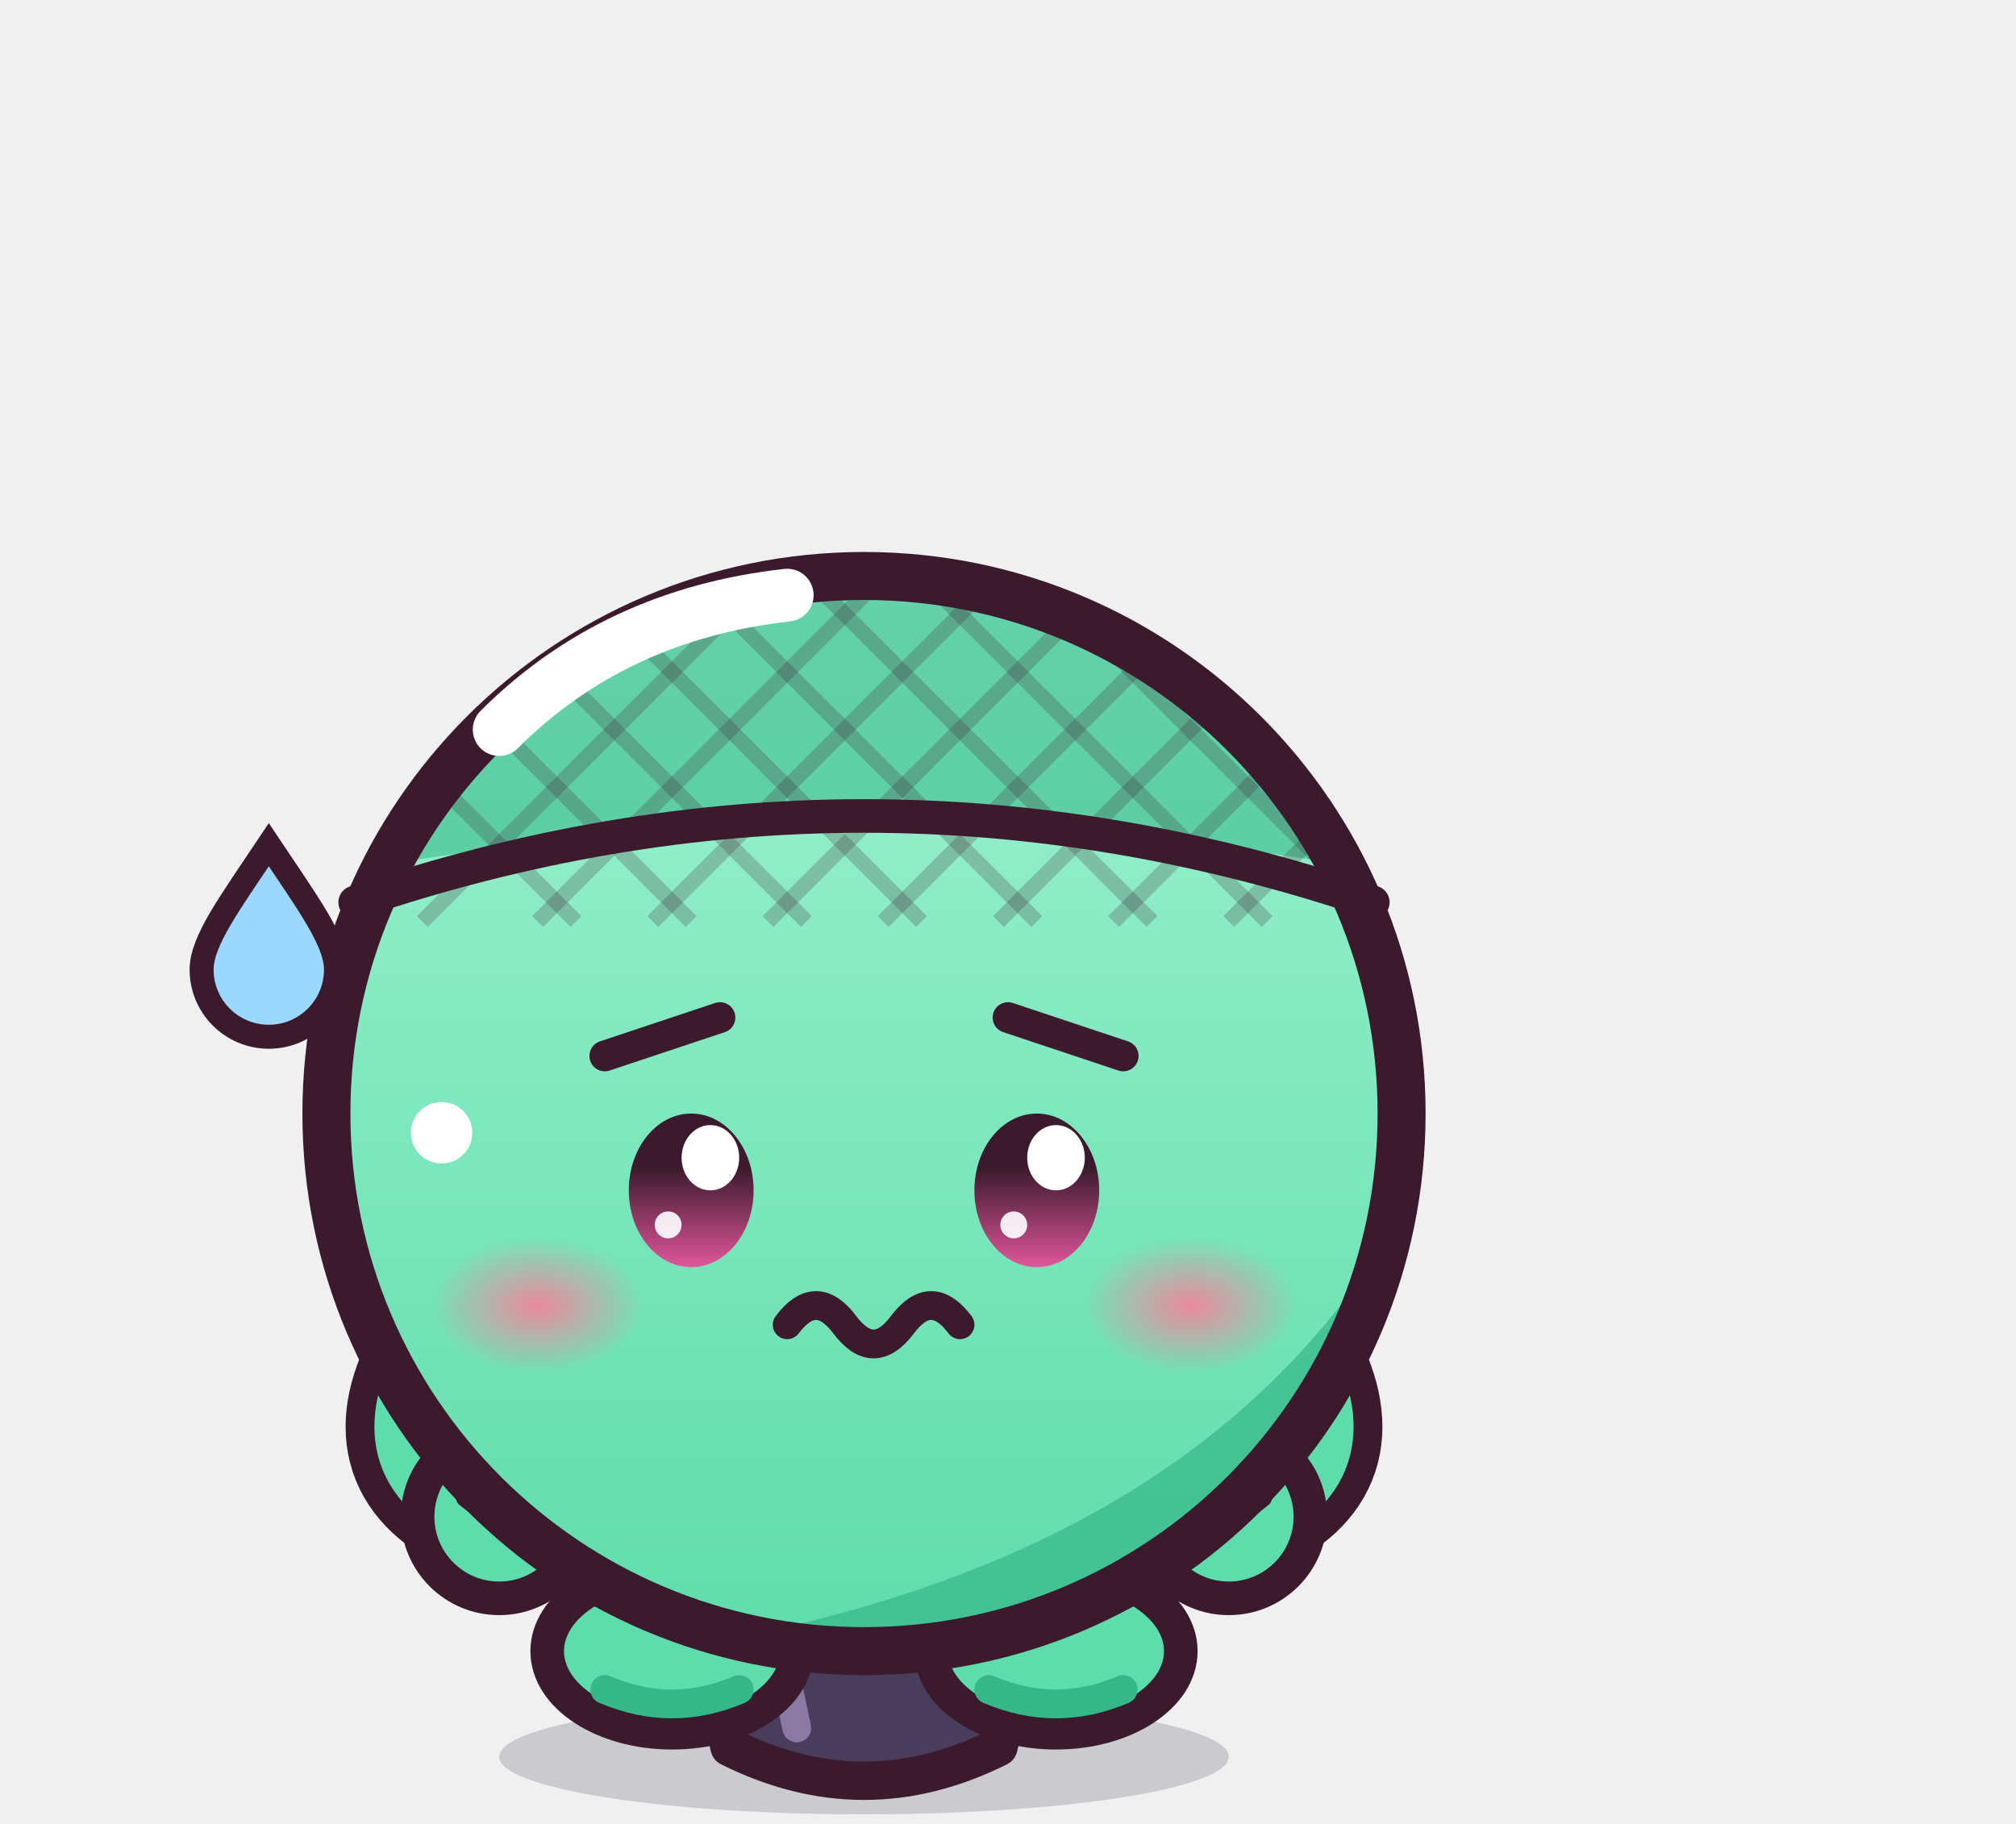
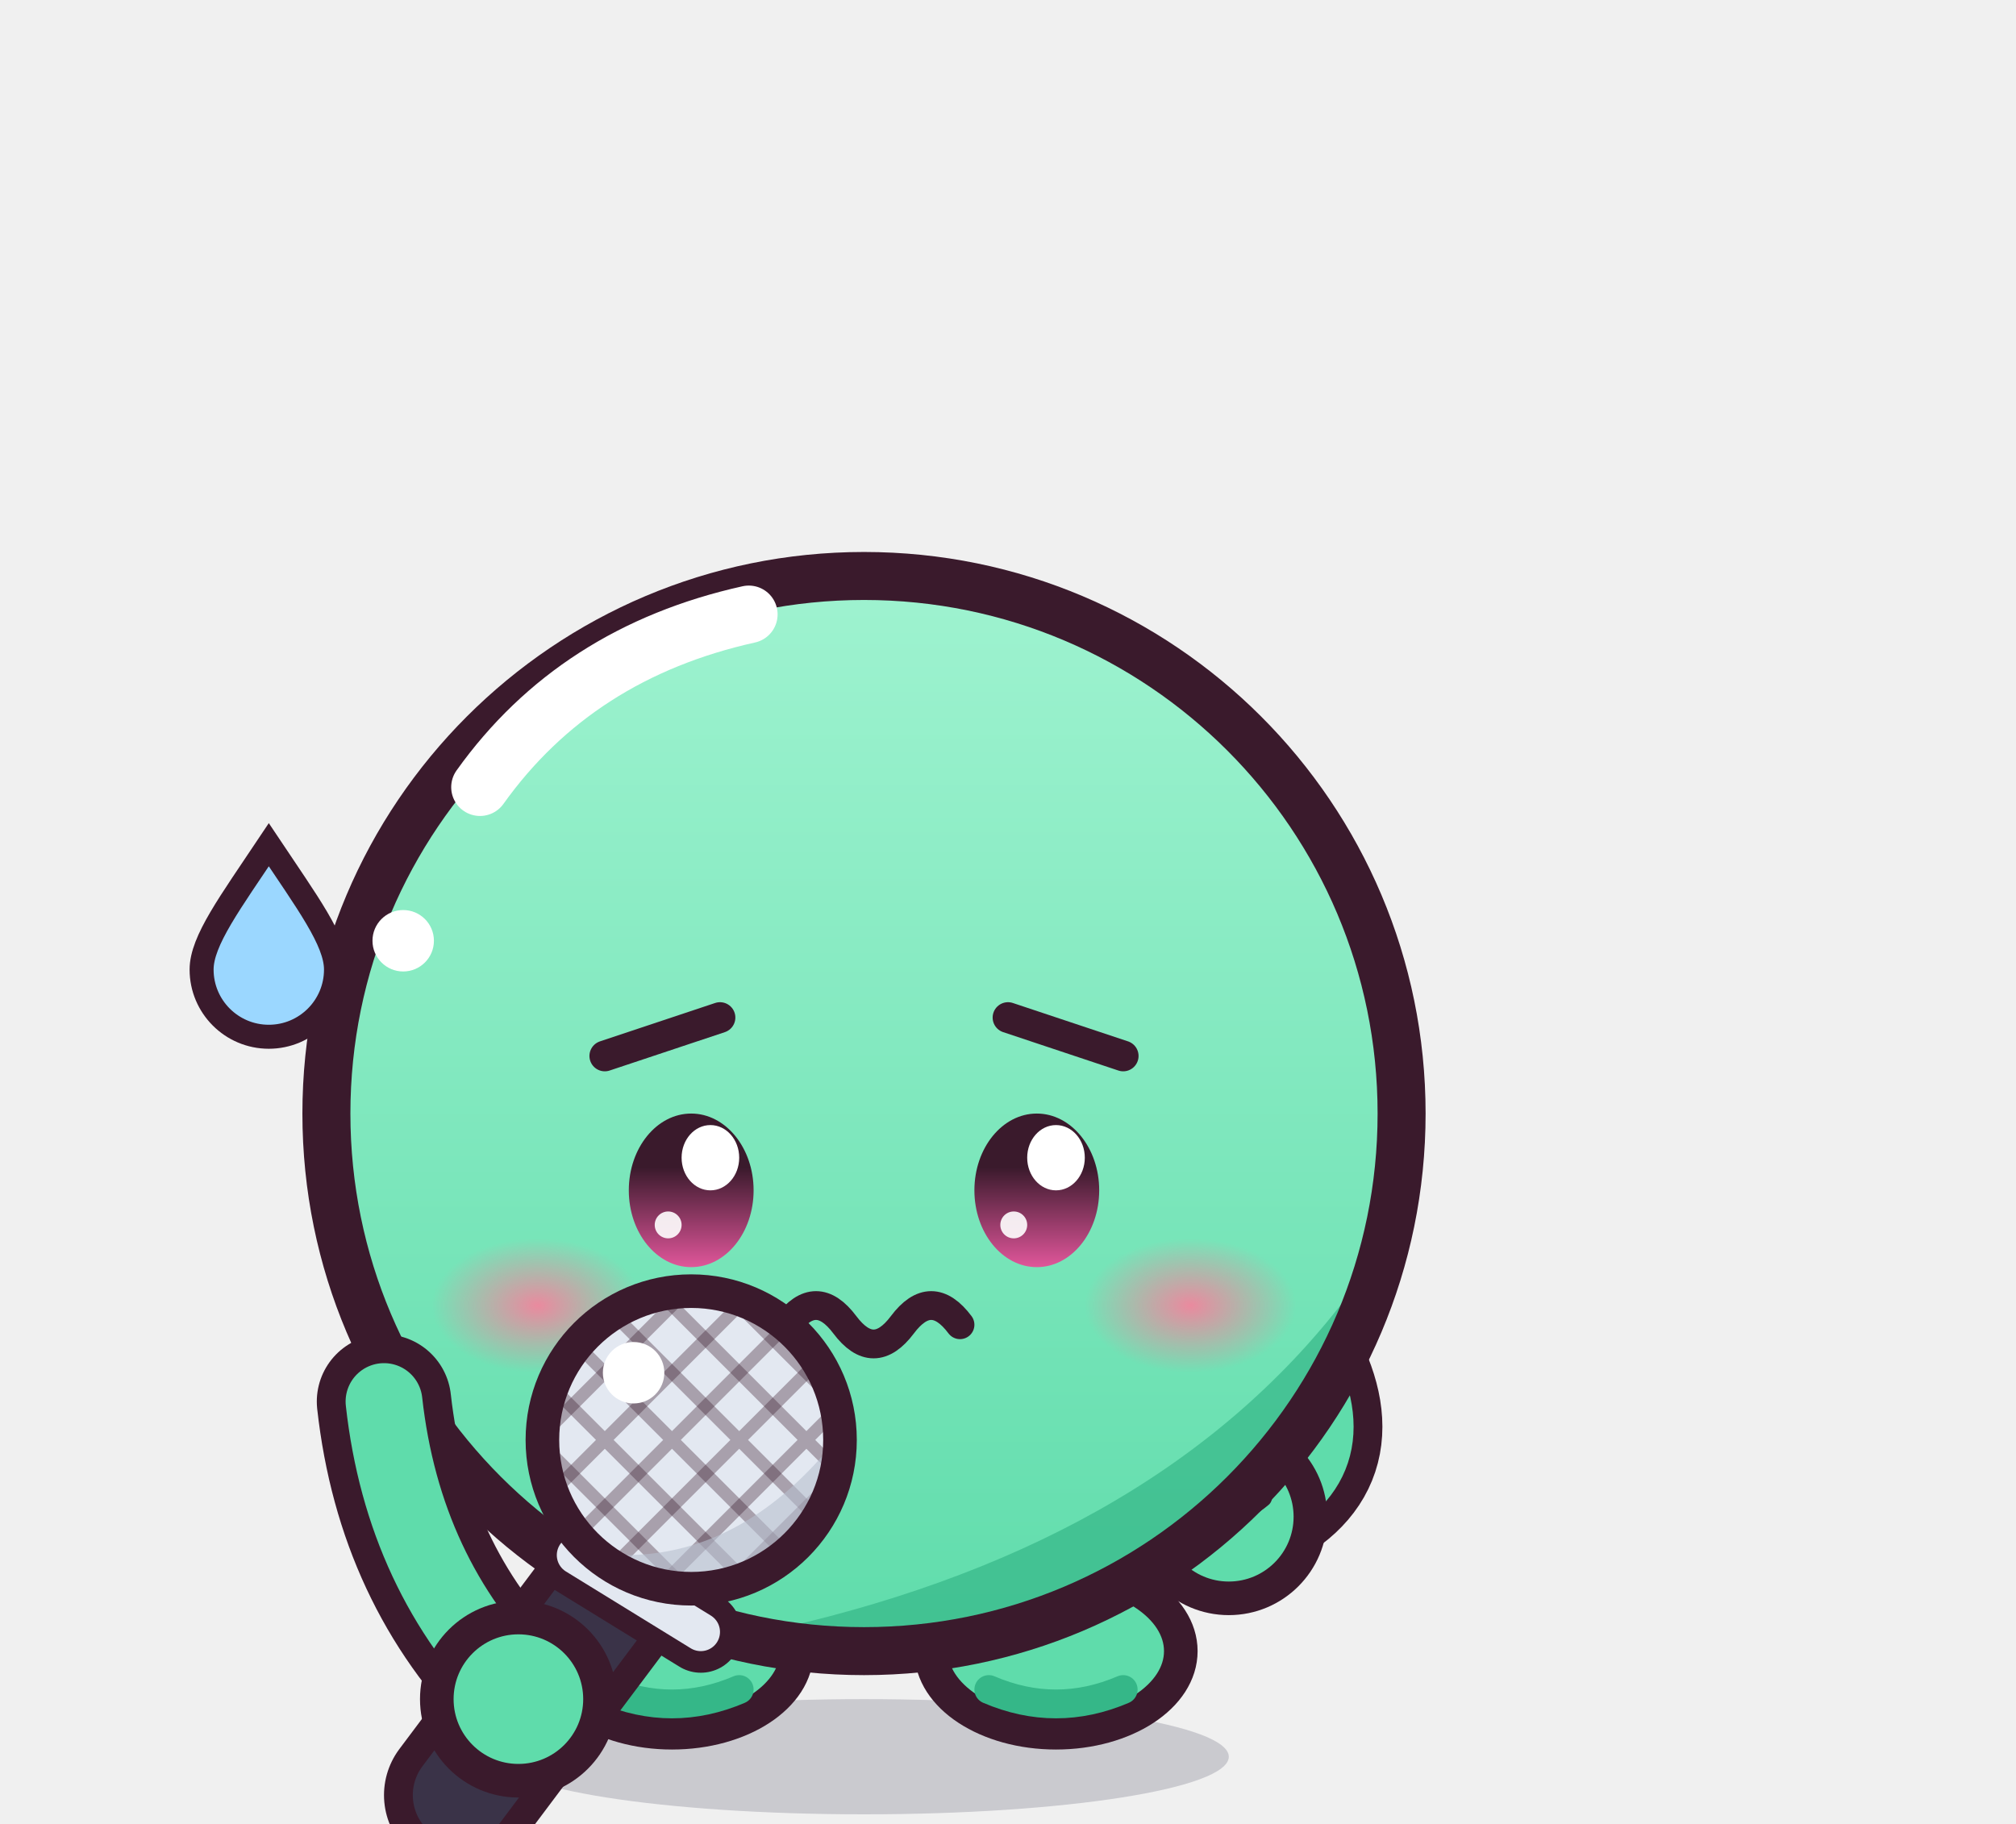
<svg xmlns="http://www.w3.org/2000/svg" viewBox="10 30 210 190">
  <defs>
    <linearGradient id="gb" x1="0" y1="0" x2="0" y2="1">
      <stop offset="0" stop-color="#9ff3d0" />
      <stop offset="1" stop-color="#5fdcab" />
    </linearGradient>
    <linearGradient id="ge" x1="0" y1="0" x2="0" y2="1">
      <stop offset=".35" stop-color="#3a1a2c" />
      <stop offset="1" stop-color="#e0569a" />
    </linearGradient>
    <radialGradient id="gc">
      <stop offset="0" stop-color="#ff7a9a" stop-opacity=".85" />
      <stop offset="1" stop-color="#ff7a9a" stop-opacity="0" />
    </radialGradient>
    <clipPath id="c">
      <circle cx="100" cy="146" r="56" />
    </clipPath>
  </defs>
  <ellipse cx="100" cy="213" rx="38" ry="6" fill="#1e1b3a" opacity=".18" />
-   <path d="M80 186 L86 212 Q100 219 114 212 L120 186 Z" fill="#4a3d5c" stroke="#3a1a2c" stroke-width="4" stroke-linejoin="round" />
-   <path d="M90 196 l3 14" stroke="#8a7aa3" stroke-width="3" stroke-linecap="round" />
-   <ellipse cx="100" cy="190" rx="26" ry="7" fill="#e9eef7" stroke="#3a1a2c" stroke-width="3.5" />
  <ellipse cx="80" cy="202" rx="13" ry="8.5" fill="#5fdcab" stroke="#3a1a2c" stroke-width="3.5" />
  <path d="M73 206 q7 3 14 0" stroke="#35b788" stroke-width="3" stroke-linecap="round" fill="none" />
  <ellipse cx="120" cy="202" rx="13" ry="8.5" fill="#5fdcab" stroke="#3a1a2c" stroke-width="3.5" />
  <path d="M113 206 q7 3 14 0" stroke="#35b788" stroke-width="3" stroke-linecap="round" fill="none" />
-   <path d="M54 174 q-4 10 8 14" stroke="#3a1a2c" stroke-width="14" stroke-linecap="round" fill="none" />
-   <path d="M54 174 q-4 10 8 14" stroke="#5fdcab" stroke-width="8" stroke-linecap="round" fill="none" />
-   <circle cx="62" cy="188" r="8.5" fill="#5fdcab" stroke="#3a1a2c" stroke-width="3.5" />
-   <path d="M58.5 186 q3.5 3 7 0" stroke="#3a1a2c" stroke-width="2" fill="none" stroke-linecap="round" />
  <path d="M146 174 q4 10 -8 14" stroke="#3a1a2c" stroke-width="14" stroke-linecap="round" fill="none" />
  <path d="M146 174 q4 10 -8 14" stroke="#5fdcab" stroke-width="8" stroke-linecap="round" fill="none" />
  <circle cx="138" cy="188" r="8.5" fill="#5fdcab" stroke="#3a1a2c" stroke-width="3.5" />
  <path d="M134.5 186 q3.5 3 7 0" stroke="#3a1a2c" stroke-width="2" fill="none" stroke-linecap="round" />
  <circle cx="100" cy="146" r="56" fill="url(#gb)" />
  <g clip-path="url(#c)">
-     <path d="M30 80 H170 V124 Q100 108 30 124 Z" fill="#35b788" opacity=".55" />
-     <path d="M30 86 l40 40" stroke="#3a1a2c" stroke-width="1.6" opacity=".22" />
-     <path d="M70 86 l-40 40" stroke="#3a1a2c" stroke-width="1.6" opacity=".22" />
-     <path d="M42 86 l40 40" stroke="#3a1a2c" stroke-width="1.6" opacity=".22" />
-     <path d="M82 86 l-40 40" stroke="#3a1a2c" stroke-width="1.6" opacity=".22" />
-     <path d="M54 86 l40 40" stroke="#3a1a2c" stroke-width="1.6" opacity=".22" />
-     <path d="M94 86 l-40 40" stroke="#3a1a2c" stroke-width="1.6" opacity=".22" />
-     <path d="M66 86 l40 40" stroke="#3a1a2c" stroke-width="1.6" opacity=".22" />
-     <path d="M106 86 l-40 40" stroke="#3a1a2c" stroke-width="1.6" opacity=".22" />
-     <path d="M78 86 l40 40" stroke="#3a1a2c" stroke-width="1.6" opacity=".22" />
-     <path d="M118 86 l-40 40" stroke="#3a1a2c" stroke-width="1.6" opacity=".22" />
-     <path d="M90 86 l40 40" stroke="#3a1a2c" stroke-width="1.6" opacity=".22" />
-     <path d="M130 86 l-40 40" stroke="#3a1a2c" stroke-width="1.6" opacity=".22" />
-     <path d="M102 86 l40 40" stroke="#3a1a2c" stroke-width="1.6" opacity=".22" />
-     <path d="M142 86 l-40 40" stroke="#3a1a2c" stroke-width="1.6" opacity=".22" />
-     <path d="M114 86 l40 40" stroke="#3a1a2c" stroke-width="1.6" opacity=".22" />
-     <path d="M154 86 l-40 40" stroke="#3a1a2c" stroke-width="1.6" opacity=".22" />
-     <path d="M126 86 l40 40" stroke="#3a1a2c" stroke-width="1.6" opacity=".22" />
-     <path d="M166 86 l-40 40" stroke="#3a1a2c" stroke-width="1.6" opacity=".22" />
-     <path d="M138 86 l40 40" stroke="#3a1a2c" stroke-width="1.6" opacity=".22" />
-     <path d="M178 86 l-40 40" stroke="#3a1a2c" stroke-width="1.6" opacity=".22" />
-     <path d="M150 86 l40 40" stroke="#3a1a2c" stroke-width="1.6" opacity=".22" />
-     <path d="M190 86 l-40 40" stroke="#3a1a2c" stroke-width="1.6" opacity=".22" />
-     <path d="M162 86 l40 40" stroke="#3a1a2c" stroke-width="1.6" opacity=".22" />
-     <path d="M202 86 l-40 40" stroke="#3a1a2c" stroke-width="1.6" opacity=".22" />
-     <path d="M174 86 l40 40" stroke="#3a1a2c" stroke-width="1.6" opacity=".22" />
-     <path d="M214 86 l-40 40" stroke="#3a1a2c" stroke-width="1.6" opacity=".22" />
    <path d="M168 120 C 160 176 120 200 60 204 L 180 220 Z" fill="#35b788" opacity=".7" />
  </g>
  <circle cx="100" cy="146" r="56" fill="none" stroke="#3a1a2c" stroke-width="5" stroke-linejoin="round" />
-   <path d="M47 124 Q100 106 153 124" stroke="#3a1a2c" stroke-width="3.5" fill="none" stroke-linecap="round" />
-   <path d="M62 106 q12 -12 30 -14" stroke="#fff" stroke-width="5.5" stroke-linecap="round" fill="none" />
-   <circle cx="56" cy="148" r="3.2" fill="#fff" />
+   <path d="M60 112 q10 -14 28 -18" stroke="#fff" stroke-width="6" stroke-linecap="round" fill="none" />
+   <circle cx="52" cy="128" r="3.2" fill="#fff" />
  <ellipse cx="66" cy="166" rx="11" ry="7" fill="url(#gc)" />
  <ellipse cx="134" cy="166" rx="11" ry="7" fill="url(#gc)" />
  <ellipse cx="82" cy="154" rx="6.5" ry="8" fill="url(#ge)" />
  <ellipse cx="84" cy="150.6" rx="3" ry="3.4" fill="#fff" />
  <circle cx="79.6" cy="157.6" r="1.4" fill="#fff" opacity=".9" />
  <ellipse cx="118" cy="154" rx="6.5" ry="8" fill="url(#ge)" />
  <ellipse cx="120" cy="150.6" rx="3" ry="3.4" fill="#fff" />
  <circle cx="115.6" cy="157.6" r="1.4" fill="#fff" opacity=".9" />
  <path d="M73 140 l12 -4 M127 140 l-12 -4" stroke="#3a1a2c" stroke-width="3.2" stroke-linecap="round" />
  <path d="M92 168 q3 -4 6 0 q3 4 6 0 q3 -4 6 0" stroke="#3a1a2c" stroke-width="3" stroke-linecap="round" fill="none" />
+   <path d="M76 193 L58 217" stroke="#3a1a2c" stroke-width="16" stroke-linecap="round" />
+   <path d="M76 193 L58 217" stroke="#3a3348" stroke-width="10" stroke-linecap="round" />
+   <path d="M62 204 l6 4" stroke="#6d6280" stroke-width="2.5" stroke-linecap="round" />
+   <path d="M70 192 l13 8" stroke="#3a1a2c" stroke-width="8.5" stroke-linecap="round" />
+   <path d="M70 192 l13 8" stroke="#e3e8f1" stroke-width="4" stroke-linecap="round" />
+   <clipPath id="cm">
+     <circle cx="82" cy="180" r="15.5" />
+   </clipPath>
+   <circle cx="82" cy="180" r="15.5" fill="#e3e8f1" />
+   <g clip-path="url(#cm)">
+     <path d="M50 164 l32 32 M82 164 l-32 32" stroke="#3a1a2c" stroke-width="1.3" opacity=".35" />
+     <path d="M57 164 l32 32 M89 164 l-32 32" stroke="#3a1a2c" stroke-width="1.3" opacity=".35" />
+     <path d="M64 164 l32 32 M96 164 l-32 32" stroke="#3a1a2c" stroke-width="1.3" opacity=".35" />
+     <path d="M71 164 l32 32 M103 164 l-32 32" stroke="#3a1a2c" stroke-width="1.3" opacity=".35" />
+     <path d="M78 164 l32 32 M110 164 l-32 32" stroke="#3a1a2c" stroke-width="1.3" opacity=".35" />
+     <path d="M85 164 l32 32 M117 164 l-32 32" stroke="#3a1a2c" stroke-width="1.3" opacity=".35" />
+     <path d="M92 164 l32 32 M124 164 l-32 32" stroke="#3a1a2c" stroke-width="1.3" opacity=".35" />
+     <path d="M99 164 l32 32 M131 164 l-32 32" stroke="#3a1a2c" stroke-width="1.3" opacity=".35" />
+     <path d="M106 164 l32 32 M138 164 l-32 32" stroke="#3a1a2c" stroke-width="1.3" opacity=".35" />
+     <path d="M60 188 Q84 200 100 176 V204 H60Z" fill="#b8c0cf" opacity=".6" />
+   </g>
+   <circle cx="82" cy="180" r="15.5" fill="none" stroke="#3a1a2c" stroke-width="3.5" />
+   <circle cx="76" cy="173" r="3.2" fill="#fff" />
+   <path d="M50 176 q2 18 14 30" stroke="#3a1a2c" stroke-width="14" stroke-linecap="round" fill="none" />
+   <path d="M50 176 q2 18 14 30" stroke="#5fdcab" stroke-width="8" stroke-linecap="round" fill="none" />
+   <circle cx="64" cy="207" r="8.5" fill="#5fdcab" stroke="#3a1a2c" stroke-width="3.5" />
  <path d="M38 118 c4 6 7 10 7 13 a7 7 0 0 1 -14 0 c0 -3 3 -7 7 -13z" fill="#9bd7ff" stroke="#3a1a2c" stroke-width="2.5" />
</svg>
